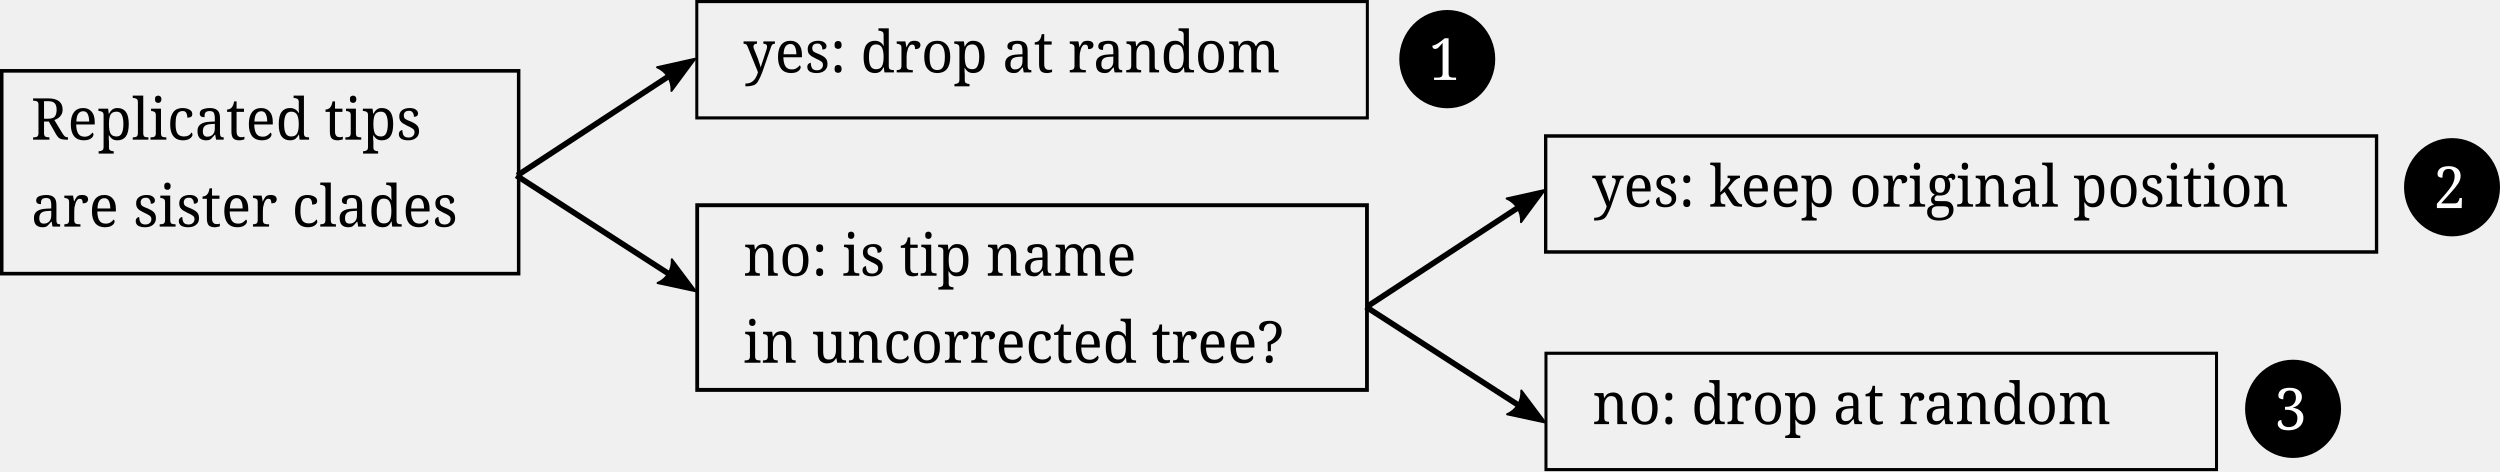
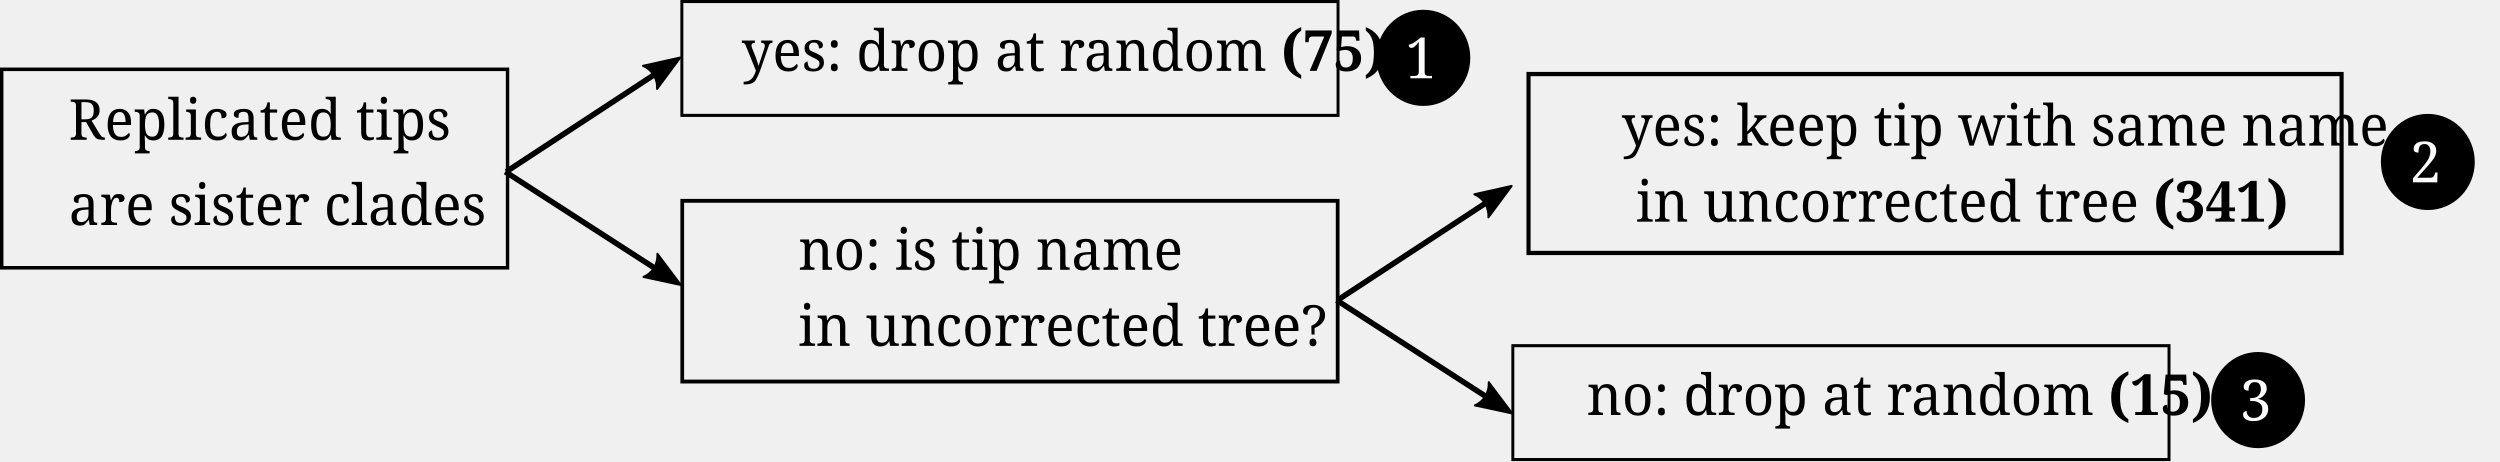
- <svg xmlns="http://www.w3.org/2000/svg" xmlns:ns1="http://www.openswatchbook.org/uri/2009/osb" width="182.646mm" height="34.422mm" viewBox="0 0 182.646 34.422" version="1.1" id="svg8">
+ <svg xmlns="http://www.w3.org/2000/svg" xmlns:ns1="http://www.openswatchbook.org/uri/2009/osb" width="186.646mm" height="34.422mm" viewBox="0 0 186.646 34.422" version="1.1" id="svg8">
  <defs id="defs2">
    <linearGradient id="linearGradient7809" ns1:paint="solid">
      <stop style="stop-color:#241f1c;stop-opacity:1;" offset="0" id="stop7807" />
    </linearGradient>
    <linearGradient id="linearGradient6369" ns1:paint="solid">
      <stop style="stop-color:#241f1c;stop-opacity:1;" offset="0" id="stop6367" />
    </linearGradient>
    <linearGradient id="linearGradient6321" ns1:paint="gradient">
      <stop style="stop-color:#000000;stop-opacity:1;" offset="0" id="stop6317" />
      <stop style="stop-color:#000000;stop-opacity:0;" offset="1" id="stop6319" />
    </linearGradient>
    <marker orient="auto" refY="0" refX="0" id="Arrow2Mend" style="overflow:visible">
      <path id="path4559" style="fill:#000000;fill-opacity:1;fill-rule:evenodd;stroke:#000000;stroke-width:0.625;stroke-linejoin:round;stroke-opacity:1" d="M 8.719,4.034 -2.207,0.016 8.719,-4.002 c -1.745,2.372 -1.735,5.617 -6e-7,8.035 z" transform="scale(-0.6)" />
    </marker>
    <marker orient="auto" refY="0" refX="0" id="Arrow1Lstart" style="overflow:visible">
      <path id="path4532" d="M 0,0 5,-5 -12.5,0 5,5 Z" style="fill:#000000;fill-opacity:1;fill-rule:evenodd;stroke:#000000;stroke-width:1pt;stroke-opacity:1" transform="matrix(0.8,0,0,0.8,10,0)" />
    </marker>
    <marker orient="auto" refY="0" refX="0" id="Arrow1Lstart-0" style="overflow:visible">
      <path id="path4532-6" d="M 0,0 5,-5 -12.5,0 5,5 Z" style="fill:#000000;fill-opacity:1;fill-rule:evenodd;stroke:#000000;stroke-width:1pt;stroke-opacity:1" transform="matrix(0.8,0,0,0.8,10,0)" />
    </marker>
    <marker orient="auto" refY="0" refX="0" id="Arrow2Mend-0" style="overflow:visible">
      <path id="path4559-4" style="fill:#000000;fill-opacity:1;fill-rule:evenodd;stroke:#000000;stroke-width:0.625;stroke-linejoin:round;stroke-opacity:1" d="M 8.719,4.034 -2.207,0.016 8.719,-4.002 c -1.745,2.372 -1.735,5.617 -6e-7,8.035 z" transform="scale(-0.6)" />
    </marker>
    <marker orient="auto" refY="0" refX="0" id="Arrow1Lstart-2" style="overflow:visible">
      <path id="path4532-9" d="M 0,0 5,-5 -12.5,0 5,5 Z" style="fill:#000000;fill-opacity:1;fill-rule:evenodd;stroke:#000000;stroke-width:1pt;stroke-opacity:1" transform="matrix(0.8,0,0,0.8,10,0)" />
    </marker>
    <marker orient="auto" refY="0" refX="0" id="Arrow2Mend-6" style="overflow:visible">
      <path id="path4559-0" style="fill:#000000;fill-opacity:1;fill-rule:evenodd;stroke:#000000;stroke-width:0.625;stroke-linejoin:round;stroke-opacity:1" d="M 8.719,4.034 -2.207,0.016 8.719,-4.002 c -1.745,2.372 -1.735,5.617 -6e-7,8.035 z" transform="scale(-0.6)" />
    </marker>
    <marker orient="auto" refY="0" refX="0" id="Arrow1Lstart-0-9" style="overflow:visible">
      <path id="path4532-6-3" d="M 0,0 5,-5 -12.5,0 5,5 Z" style="fill:#000000;fill-opacity:1;fill-rule:evenodd;stroke:#000000;stroke-width:1pt;stroke-opacity:1" transform="matrix(0.8,0,0,0.8,10,0)" />
    </marker>
    <marker orient="auto" refY="0" refX="0" id="Arrow2Mend-0-5" style="overflow:visible">
      <path id="path4559-4-4" style="fill:#000000;fill-opacity:1;fill-rule:evenodd;stroke:#000000;stroke-width:0.625;stroke-linejoin:round;stroke-opacity:1" d="M 8.719,4.034 -2.207,0.016 8.719,-4.002 c -1.745,2.372 -1.735,5.617 -6e-7,8.035 z" transform="scale(-0.6)" />
    </marker>
    <marker orient="auto" refY="0" refX="0" id="Arrow1Lstart-9" style="overflow:visible">
      <path id="path4532-4" d="M 0,0 5,-5 -12.5,0 5,5 Z" style="fill:#000000;fill-opacity:1;fill-rule:evenodd;stroke:#000000;stroke-width:1pt;stroke-opacity:1" transform="matrix(0.8,0,0,0.8,10,0)" />
    </marker>
    <marker orient="auto" refY="0" refX="0" id="Arrow2Mend-5" style="overflow:visible">
      <path id="path4559-6" style="fill:#000000;fill-opacity:1;fill-rule:evenodd;stroke:#000000;stroke-width:0.625;stroke-linejoin:round;stroke-opacity:1" d="M 8.719,4.034 -2.207,0.016 8.719,-4.002 c -1.745,2.372 -1.735,5.617 -6e-7,8.035 z" transform="scale(-0.6)" />
    </marker>
    <marker orient="auto" refY="0" refX="0" id="Arrow1Lstart-0-2" style="overflow:visible">
      <path id="path4532-6-5" d="M 0,0 5,-5 -12.5,0 5,5 Z" style="fill:#000000;fill-opacity:1;fill-rule:evenodd;stroke:#000000;stroke-width:1pt;stroke-opacity:1" transform="matrix(0.8,0,0,0.8,10,0)" />
    </marker>
    <marker orient="auto" refY="0" refX="0" id="Arrow2Mend-0-9" style="overflow:visible">
      <path id="path4559-4-1" style="fill:#000000;fill-opacity:1;fill-rule:evenodd;stroke:#000000;stroke-width:0.625;stroke-linejoin:round;stroke-opacity:1" d="M 8.719,4.034 -2.207,0.016 8.719,-4.002 c -1.745,2.372 -1.735,5.617 -6e-7,8.035 z" transform="scale(-0.6)" />
    </marker>
    <marker orient="auto" refY="0" refX="0" id="Arrow1Lstart-8" style="overflow:visible">
      <path id="path4532-5" d="M 0,0 5,-5 -12.5,0 5,5 Z" style="fill:#000000;fill-opacity:1;fill-rule:evenodd;stroke:#000000;stroke-width:1pt;stroke-opacity:1" transform="matrix(0.8,0,0,0.8,10,0)" />
    </marker>
    <marker orient="auto" refY="0" refX="0" id="Arrow2Mend-05" style="overflow:visible">
      <path id="path4559-9" style="fill:#000000;fill-opacity:1;fill-rule:evenodd;stroke:#000000;stroke-width:0.625;stroke-linejoin:round;stroke-opacity:1" d="M 8.719,4.034 -2.207,0.016 8.719,-4.002 c -1.745,2.372 -1.735,5.617 -6e-7,8.035 z" transform="scale(-0.6)" />
    </marker>
    <marker orient="auto" refY="0" refX="0" id="Arrow1Lstart-0-26" style="overflow:visible">
      <path id="path4532-6-8" d="M 0,0 5,-5 -12.5,0 5,5 Z" style="fill:#000000;fill-opacity:1;fill-rule:evenodd;stroke:#000000;stroke-width:1pt;stroke-opacity:1" transform="matrix(0.8,0,0,0.8,10,0)" />
    </marker>
    <marker orient="auto" refY="0" refX="0" id="Arrow2Mend-0-52" style="overflow:visible">
      <path id="path4559-4-8" style="fill:#000000;fill-opacity:1;fill-rule:evenodd;stroke:#000000;stroke-width:0.625;stroke-linejoin:round;stroke-opacity:1" d="M 8.719,4.034 -2.207,0.016 8.719,-4.002 c -1.745,2.372 -1.735,5.617 -6e-7,8.035 z" transform="scale(-0.6)" />
    </marker>
  </defs>
  <g id="layer1" transform="translate(-15.21805,-81.21587)">
    <flowRoot xml:space="preserve" id="flowRoot10" style="font-style:normal;font-weight:normal;font-size:40px;line-height:125%;font-family:sans-serif;letter-spacing:0px;word-spacing:0px;fill:#000000;fill-opacity:1;stroke:none;stroke-width:1px;stroke-linecap:butt;stroke-linejoin:miter;stroke-opacity:1" transform="scale(0.2645833)">
      <flowRegion id="flowRegion12">
        <rect id="rect14" width="75.976" height="60.523" x="254.97" y="376.926" />
      </flowRegion>
      <flowPara id="flowPara16" />
    </flowRoot>
    <text xml:space="preserve" style="font-style:normal;font-variant:normal;font-weight:normal;font-stretch:normal;font-size:4.939px;line-height:125%;font-family:serif;-inkscape-font-specification:serif;letter-spacing:0px;word-spacing:0px;fill:#000000;fill-opacity:1;stroke:none;stroke-width:0.265px;stroke-linecap:butt;stroke-linejoin:miter;stroke-opacity:1" x="14.214" y="86.196" id="text6307">
-       <tspan id="tspan6305" x="14.214" y="90.566" style="stroke-width:0.265px" />
+       <tspan id="tspan6305" x="14.214" y="90.58" style="stroke-width:0.265px" />
    </text>
    <rect style="fill:none;fill-opacity:1;stroke-width:0.265;stroke-miterlimit:4;stroke-dasharray:none;stroke-dashoffset:0" id="rect6341" width="52.652" height="19.579" x="16.404" y="44.323" />
    <g id="g9177" transform="matrix(0.9644034,0,0,1,13.30452,-11.64167)">
      <g transform="translate(0,-0.1870887)" id="g8513">
        <g id="g8670">
          <path id="path22" d="m 41.098,105.866 13.115,8.16" style="fill:none;fill-rule:evenodd;stroke:#000000;stroke-width:0.422;stroke-linecap:butt;stroke-linejoin:miter;stroke-miterlimit:4;stroke-dasharray:none;stroke-opacity:1;marker-mid:url(#Arrow1Lstart);marker-end:url(#Arrow2Mend)" />
          <path id="path22-1" d="M 41.171,105.865 54.178,97.643" style="fill:none;fill-rule:evenodd;stroke:#000000;stroke-width:0.422;stroke-linecap:butt;stroke-linejoin:miter;stroke-miterlimit:4;stroke-dasharray:none;stroke-opacity:1;marker-mid:url(#Arrow1Lstart-0);marker-end:url(#Arrow2Mend-0)" />
        </g>
      </g>
-       <text id="text6311" y="103.06" x="4.337" style="font-style:normal;font-variant:normal;font-weight:normal;font-stretch:normal;font-size:4.939px;line-height:125%;font-family:serif;-inkscape-font-specification:serif;letter-spacing:0px;word-spacing:0px;fill:#000000;fill-opacity:1;stroke:none;stroke-width:0.265px;stroke-linecap:butt;stroke-linejoin:miter;stroke-opacity:1" xml:space="preserve">
-         <tspan style="font-size:4.233px;stroke-width:0.265px" y="103.06" x="4.337" id="tspan6309">Replicated tips</tspan>
-         <tspan id="tspan6313" style="font-size:4.233px;stroke-width:0.265px" y="109.417" x="4.337">are sister clades</tspan>
+       <text id="text6311" y="103.299" x="7.304" style="font-style:normal;font-variant:normal;font-weight:normal;font-stretch:normal;font-size:4.939px;line-height:125%;font-family:serif;-inkscape-font-specification:serif;letter-spacing:0px;word-spacing:0px;fill:#000000;fill-opacity:1;stroke:none;stroke-width:0.265px;stroke-linecap:butt;stroke-linejoin:miter;stroke-opacity:1" xml:space="preserve">
+         <tspan style="font-size:4.233px;stroke-width:0.265px" y="103.299" x="7.304" id="tspan6309">Replicated tips</tspan>
+         <tspan id="tspan6313" style="font-size:4.233px;stroke-width:0.265px" y="109.658" x="7.304">are sister clades</tspan>
      </text>
      <rect y="98.033" x="2.117" height="14.817" width="39.158" id="rect7813" style="fill:none;fill-opacity:1;stroke:#000000;stroke-width:0.265;stroke-miterlimit:4;stroke-dasharray:none;stroke-dashoffset:0" />
      <g id="g8836">
-         <text xml:space="preserve" style="font-style:normal;font-variant:normal;font-weight:normal;font-stretch:normal;font-size:4.939px;line-height:125%;font-family:serif;-inkscape-font-specification:serif;letter-spacing:0px;word-spacing:0px;fill:#000000;fill-opacity:1;stroke:none;stroke-width:0.265px;stroke-linecap:butt;stroke-linejoin:miter;stroke-opacity:1" x="58.298" y="98.151" id="text6275">
-           <tspan id="tspan6273" x="58.298" y="98.151" style="font-size:4.233px;stroke-width:0.265px">yes: drop at random</tspan>
+         <text xml:space="preserve" style="font-style:normal;font-variant:normal;font-weight:normal;font-stretch:normal;font-size:4.939px;line-height:125%;font-family:serif;-inkscape-font-specification:serif;letter-spacing:0px;word-spacing:0px;fill:#000000;fill-opacity:1;stroke:none;stroke-width:0.265px;stroke-linecap:butt;stroke-linejoin:miter;stroke-opacity:1" x="59.396" y="98.151" id="text6275">
+           <tspan id="tspan6273" x="59.396" y="98.151" style="font-size:4.233px;stroke-width:0.265px">yes: drop at random <tspan style="font-weight:bold" id="tspan1003">(75)</tspan>
+           </tspan>
        </text>
        <rect style="fill:none;fill-opacity:1;stroke:#000000;stroke-width:0.229;stroke-miterlimit:4;stroke-dasharray:none;stroke-dashoffset:0" id="rect7813-1" width="50.797" height="8.5" x="54.77" y="92.972" />
      </g>
      <g id="g8836-8" transform="translate(0,16.43733)">
-         <text xml:space="preserve" style="font-style:normal;font-variant:normal;font-weight:normal;font-stretch:normal;font-size:4.939px;line-height:125%;font-family:serif;-inkscape-font-specification:serif;letter-spacing:0px;word-spacing:0px;fill:#000000;fill-opacity:1;stroke:none;stroke-width:0.265px;stroke-linecap:butt;stroke-linejoin:miter;stroke-opacity:1" x="58.298" y="96.564" id="text6275-7">
-           <tspan id="tspan6273-4" x="58.298" y="96.564" style="font-size:4.233px;stroke-width:0.265px">no: is tip name </tspan>
-           <tspan id="tspan8922" x="58.298" y="102.921" style="font-size:4.233px;stroke-width:0.265px">in uncorrected tree?</tspan>
+         <text xml:space="preserve" style="font-style:normal;font-variant:normal;font-weight:normal;font-stretch:normal;font-size:4.939px;line-height:115%;font-family:serif;-inkscape-font-specification:serif;letter-spacing:0px;word-spacing:0px;fill:#000000;fill-opacity:1;stroke:none;stroke-width:0.265px;stroke-linecap:butt;stroke-linejoin:miter;stroke-opacity:1" x="63.785" y="96.564" id="text6275-7">
+           <tspan id="tspan6273-4" x="63.785" y="96.564" style="font-size:4.233px;line-height:115%;stroke-width:0.265px">no: is tip name </tspan>
+           <tspan id="tspan8922" x="63.785" y="102.244" style="font-size:4.233px;line-height:115%;stroke-width:0.265px">in uncorrected tree?</tspan>
        </text>
        <g transform="translate(0,-1.5875)" id="g8925">
          <rect y="93.001" x="54.8" height="13.492" width="50.738" id="rect7813-1-9" style="fill:none;fill-opacity:1;stroke:#000000;stroke-width:0.288;stroke-miterlimit:4;stroke-dasharray:none;stroke-dashoffset:0" />
        </g>
      </g>
      <g id="g8836-3" transform="translate(64.29375,9.807416)">
-         <text xml:space="preserve" style="font-style:normal;font-variant:normal;font-weight:normal;font-stretch:normal;font-size:4.939px;line-height:125%;font-family:serif;-inkscape-font-specification:serif;letter-spacing:0px;word-spacing:0px;fill:#000000;fill-opacity:1;stroke:none;stroke-width:0.265px;stroke-linecap:butt;stroke-linejoin:miter;stroke-opacity:1" x="58.298" y="98.151" id="text6275-1">
-           <tspan id="tspan6273-3" x="58.298" y="98.151" style="font-size:4.233px;stroke-width:0.265px">yes: keep original position</tspan>
+         <text xml:space="preserve" style="font-style:normal;font-variant:normal;font-weight:normal;font-stretch:normal;font-size:4.939px;line-height:115%;font-family:serif;-inkscape-font-specification:serif;letter-spacing:0px;word-spacing:0px;fill:#000000;fill-opacity:1;stroke:none;stroke-width:0.265px;stroke-linecap:butt;stroke-linejoin:miter;stroke-opacity:1" x="63.236" y="93.918" id="text6275-1">
+           <tspan x="63.236" y="93.918" style="font-size:4.233px;line-height:115%;stroke-width:0.265px" id="tspan997">yes: keep tip with same name</tspan>
+           <tspan x="63.236" y="99.598" style="font-size:4.233px;line-height:115%;stroke-width:0.265px" id="tspan1001"> in uncorrected tree <tspan style="font-weight:bold" id="tspan1005">(341)</tspan>
+           </tspan>
        </text>
-         <rect style="fill:none;fill-opacity:1;stroke:#000000;stroke-width:0.254;stroke-miterlimit:4;stroke-dasharray:none;stroke-dashoffset:0" id="rect7813-1-8" width="62.943" height="8.474" x="54.783" y="92.985" />
+         <rect style="fill:none;fill-opacity:1;stroke:#000000;stroke-width:0.319;stroke-miterlimit:4;stroke-dasharray:none;stroke-dashoffset:0" id="rect7813-1-8" width="62.943" height="13.358" x="56.019" y="88.578" />
      </g>
      <g transform="translate(64.35692,9.402406)" id="g8513-3">
        <g id="g8670-6">
          <path id="path22-7" d="m 41.098,105.866 13.115,8.16" style="fill:none;fill-rule:evenodd;stroke:#000000;stroke-width:0.422;stroke-linecap:butt;stroke-linejoin:miter;stroke-miterlimit:4;stroke-dasharray:none;stroke-opacity:1;marker-mid:url(#Arrow1Lstart-8);marker-end:url(#Arrow2Mend-05)" />
          <path id="path22-1-8" d="M 41.171,105.865 54.178,97.643" style="fill:none;fill-rule:evenodd;stroke:#000000;stroke-width:0.422;stroke-linecap:butt;stroke-linejoin:miter;stroke-miterlimit:4;stroke-dasharray:none;stroke-opacity:1;marker-mid:url(#Arrow1Lstart-0-26);marker-end:url(#Arrow2Mend-0-52)" />
        </g>
      </g>
      <g id="g8836-7" transform="translate(64.32898,25.69378)">
-         <text xml:space="preserve" style="font-style:normal;font-variant:normal;font-weight:normal;font-stretch:normal;font-size:4.939px;line-height:125%;font-family:serif;-inkscape-font-specification:serif;letter-spacing:0px;word-spacing:0px;fill:#000000;fill-opacity:1;stroke:none;stroke-width:0.265px;stroke-linecap:butt;stroke-linejoin:miter;stroke-opacity:1" x="58.298" y="98.151" id="text6275-2">
-           <tspan id="tspan6273-6" x="58.298" y="98.151" style="font-size:4.233px;stroke-width:0.265px">no: drop at random</tspan>
+         <text xml:space="preserve" style="font-style:normal;font-variant:normal;font-weight:normal;font-stretch:normal;font-size:4.939px;line-height:125%;font-family:serif;-inkscape-font-specification:serif;letter-spacing:0px;word-spacing:0px;fill:#000000;fill-opacity:1;stroke:none;stroke-width:0.265px;stroke-linecap:butt;stroke-linejoin:miter;stroke-opacity:1" x="60.493" y="98.151" id="text6275-2">
+           <tspan id="tspan6273-6" x="60.493" y="98.151" style="font-size:4.233px;stroke-width:0.265px">no: drop at random <tspan style="font-weight:bold" id="tspan1007">(15)</tspan>
+           </tspan>
        </text>
        <rect style="fill:none;fill-opacity:1;stroke:#000000;stroke-width:0.229;stroke-miterlimit:4;stroke-dasharray:none;stroke-dashoffset:0" id="rect7813-1-6" width="50.797" height="8.5" x="54.77" y="92.972" />
      </g>
    </g>
-     <g id="g994" transform="translate(71.16748,-47.05148)">
+     <g id="g994" transform="translate(71.69664,-47.05148)">
      <ellipse ry="3.457" rx="3.373" cy="132.587" cx="49.785" id="path985" style="fill:#000000;fill-opacity:1;stroke:#000000;stroke-width:0.265;stroke-miterlimit:4;stroke-dasharray:none;stroke-dashoffset:0" />
      <text id="text989" y="134.113" x="48.413" style="font-style:normal;font-variant:normal;font-weight:normal;font-stretch:normal;font-size:4.939px;line-height:125%;font-family:serif;-inkscape-font-specification:serif;letter-spacing:0px;word-spacing:0px;fill:#ffffff;fill-opacity:1;stroke:none;stroke-width:0.265px;stroke-linecap:butt;stroke-linejoin:miter;stroke-opacity:1" xml:space="preserve">
        <tspan style="font-size:4.233px;fill:#ffffff;stroke-width:0.265px" y="134.113" x="48.413" id="tspan987">1</tspan>
      </text>
    </g>
-     <g id="g994-3" transform="translate(144.5738,-37.69178)">
+     <g id="g994-3" transform="translate(146.6905,-39.27928)">
      <ellipse ry="3.457" rx="3.373" cy="132.587" cx="49.785" id="path985-6" style="fill:#000000;fill-opacity:1;stroke:#000000;stroke-width:0.265;stroke-miterlimit:4;stroke-dasharray:none;stroke-dashoffset:0" />
      <text id="text989-7" y="134.113" x="48.413" style="font-style:normal;font-variant:normal;font-weight:normal;font-stretch:normal;font-size:4.939px;line-height:125%;font-family:serif;-inkscape-font-specification:serif;letter-spacing:0px;word-spacing:0px;fill:#ffffff;fill-opacity:1;stroke:none;stroke-width:0.265px;stroke-linecap:butt;stroke-linejoin:miter;stroke-opacity:1" xml:space="preserve">
        <tspan style="font-size:4.233px;fill:#ffffff;stroke-width:0.265px" y="134.113" x="48.413" id="tspan987-5">2</tspan>
      </text>
    </g>
-     <g id="g994-35" transform="translate(132.9606,-21.50202)">
+     <g id="g994-35" transform="translate(134.019,-21.50202)">
      <ellipse ry="3.457" rx="3.373" cy="132.587" cx="49.785" id="path985-62" style="fill:#000000;fill-opacity:1;stroke:#000000;stroke-width:0.265;stroke-miterlimit:4;stroke-dasharray:none;stroke-dashoffset:0" />
      <text id="text989-9" y="134.113" x="48.413" style="font-style:normal;font-variant:normal;font-weight:normal;font-stretch:normal;font-size:4.939px;line-height:125%;font-family:serif;-inkscape-font-specification:serif;letter-spacing:0px;word-spacing:0px;fill:#ffffff;fill-opacity:1;stroke:none;stroke-width:0.265px;stroke-linecap:butt;stroke-linejoin:miter;stroke-opacity:1" xml:space="preserve">
        <tspan style="font-size:4.233px;fill:#ffffff;stroke-width:0.265px" y="134.113" x="48.413" id="tspan987-1">3</tspan>
      </text>
    </g>
  </g>
</svg>
